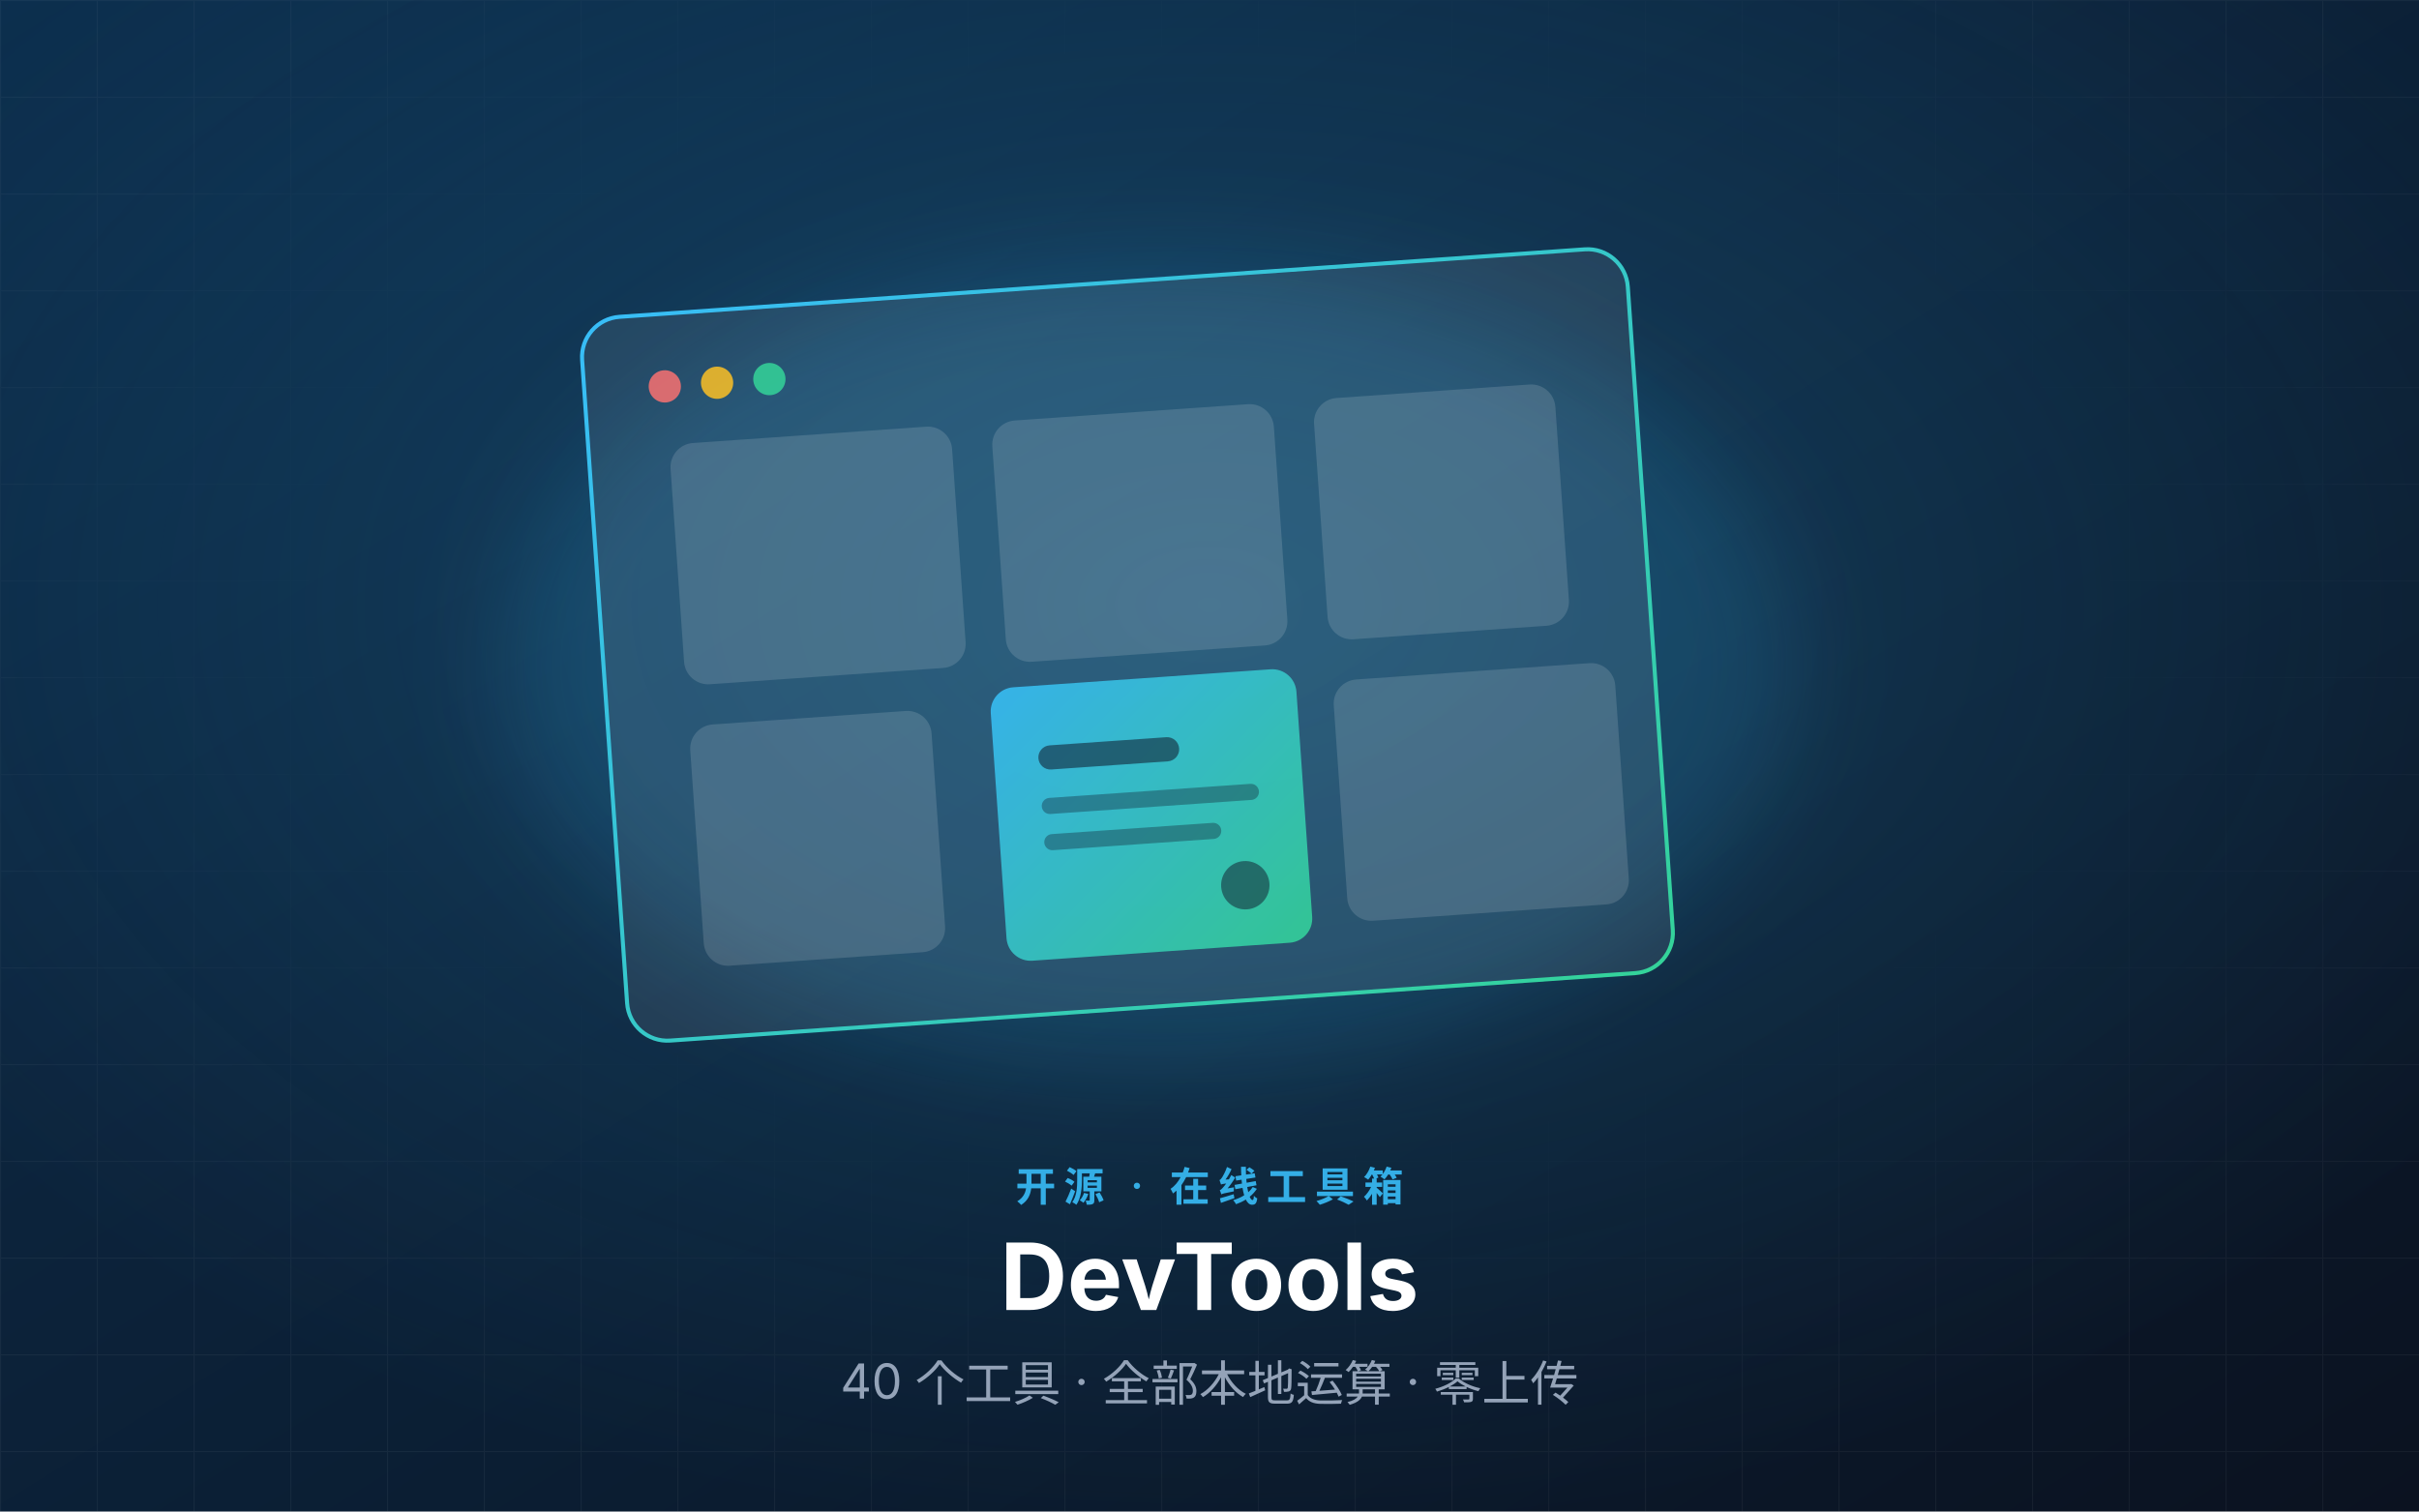
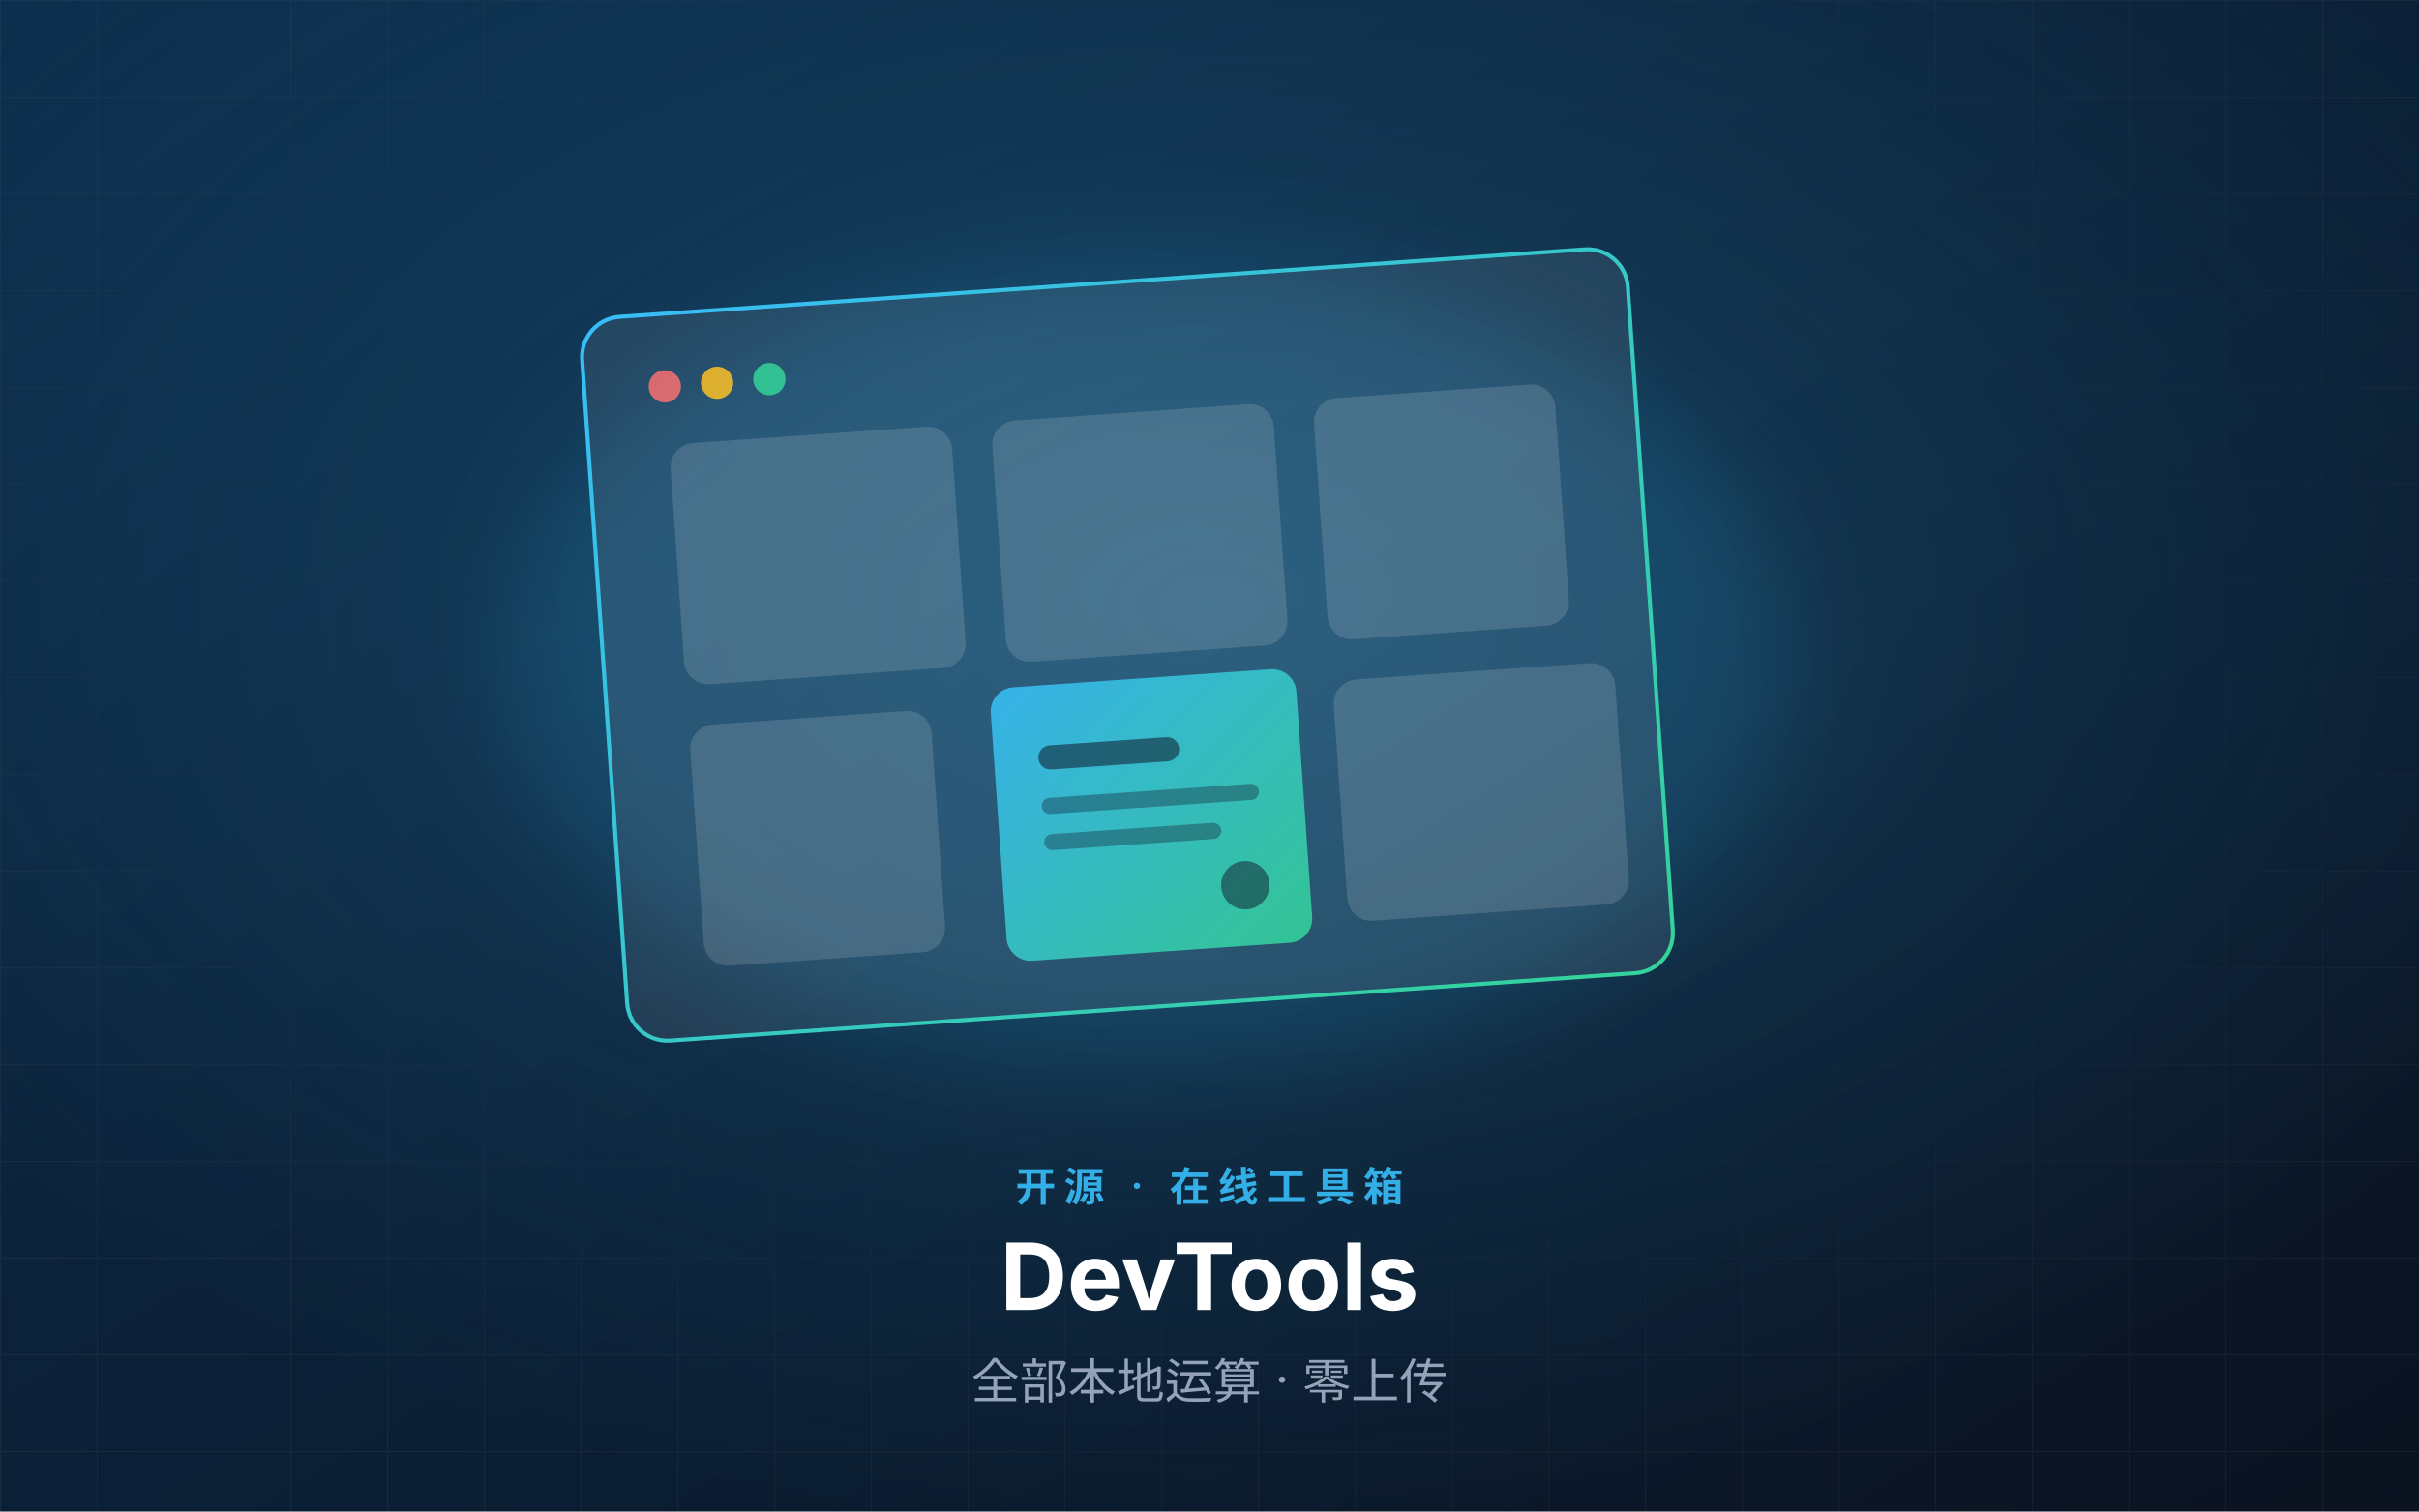
<svg xmlns="http://www.w3.org/2000/svg" viewBox="0 0 1200 750" role="img" aria-label="DevTools 项目预览图">
  <defs>
    <linearGradient id="bg" x1="0" y1="0" x2="1" y2="1">
      <stop offset="0%" stop-color="#0c2f4e" />
      <stop offset="100%" stop-color="#0b1220" />
    </linearGradient>
    <radialGradient id="halo" cx="0.5" cy="0.4" r="0.62">
      <stop offset="0%" stop-color="#38bdf8" stop-opacity="0.2" />
      <stop offset="100%" stop-color="#38bdf8" stop-opacity="0" />
    </radialGradient>
    <radialGradient id="fade" cx="0.5" cy="0.4" r="0.65">
      <stop offset="55%" stop-color="#ffffff" stop-opacity="0" />
      <stop offset="100%" stop-color="#ffffff" stop-opacity="1" />
    </radialGradient>
    <mask id="gridFade">
      <rect width="1200" height="750" fill="url(#fade)" />
    </mask>
    <pattern id="grid" width="48" height="48" patternUnits="userSpaceOnUse">
      <path d="M48 0H0V48" fill="none" stroke="#ffffff" stroke-opacity="0.05" />
    </pattern>
    <linearGradient id="accent" x1="0" y1="0" x2="1" y2="1">
      <stop offset="0%" stop-color="#38bdf8" />
      <stop offset="100%" stop-color="#34d399" />
    </linearGradient>
    <filter id="soft" x="-60%" y="-60%" width="220%" height="220%">
      <feGaussianBlur stdDeviation="24" />
    </filter>
  </defs>
  <rect width="1200" height="750" fill="url(#bg)" />
  <rect width="1200" height="750" fill="url(#halo)" />
  <rect width="1200" height="750" fill="url(#grid)" mask="url(#gridFade)" />
  <ellipse cx="570" cy="330" rx="320" ry="200" fill="#38bdf8" opacity="0.14" filter="url(#soft)" />
  <g transform="rotate(-4 560 330)">
    <rect x="300" y="140" width="520" height="360" rx="20" fill="#ffffff" fill-opacity="0.08" stroke="url(#accent)" stroke-width="2" />
    <circle cx="340" cy="176" r="8" fill="#f87171" opacity="0.85" />
    <circle cx="366" cy="176" r="8" fill="#fbbf24" opacity="0.85" />
    <circle cx="392" cy="176" r="8" fill="#34d399" opacity="0.85" />
    <g fill="#ffffff" fill-opacity="0.14">
      <rect x="340" y="205" width="140" height="120" rx="12" />
      <rect x="500" y="205" width="140" height="120" rx="12" />
      <rect x="660" y="205" width="120" height="120" rx="12" />
      <rect x="340" y="345" width="120" height="120" rx="12" />
      <rect x="660" y="345" width="140" height="120" rx="12" />
    </g>
    <g class="hot">
      <rect x="490" y="337" width="152" height="136" rx="12" fill="url(#accent)" opacity="0.88" />
      <rect x="512" y="367" width="70" height="12" rx="6" fill="#0f172a" opacity="0.55" />
      <rect x="512" y="393" width="108" height="8" rx="4" fill="#0f172a" opacity="0.35" />
      <rect x="512" y="411" width="88" height="8" rx="4" fill="#0f172a" opacity="0.35" />
      <circle cx="610" cy="443" r="12" fill="#0f172a" opacity="0.5" />
    </g>
  </g>
  <text x="600" y="596" text-anchor="middle" font-family="Inter, 'PingFang SC', 'Microsoft YaHei', sans-serif" font-size="20" font-weight="600" letter-spacing="4" fill="#38bdf8" opacity="0.9">开源 · 在线工具箱</text>
  <text x="600" y="650" text-anchor="middle" font-family="Inter, 'PingFang SC', 'Microsoft YaHei', sans-serif" font-size="46" font-weight="700" fill="#ffffff">DevTools</text>
-   <text x="600" y="694" text-anchor="middle" font-family="Inter, 'PingFang SC', 'Microsoft YaHei', sans-serif" font-size="24" fill="#94a3b8">40 个工具 · 全部本地运算 · 零上传</text>
+   <text x="600" y="694" text-anchor="middle" font-family="Inter, 'PingFang SC', 'Microsoft YaHei', sans-serif" font-size="24" fill="#94a3b8">全部本地运算 · 零上传</text>
  <style>
    .hot { animation: breathe 4.5s ease-in-out infinite; }
    @keyframes breathe {
      0%, 100% { opacity: 0.72; }
      50% { opacity: 1; }
    }
  </style>
</svg>
